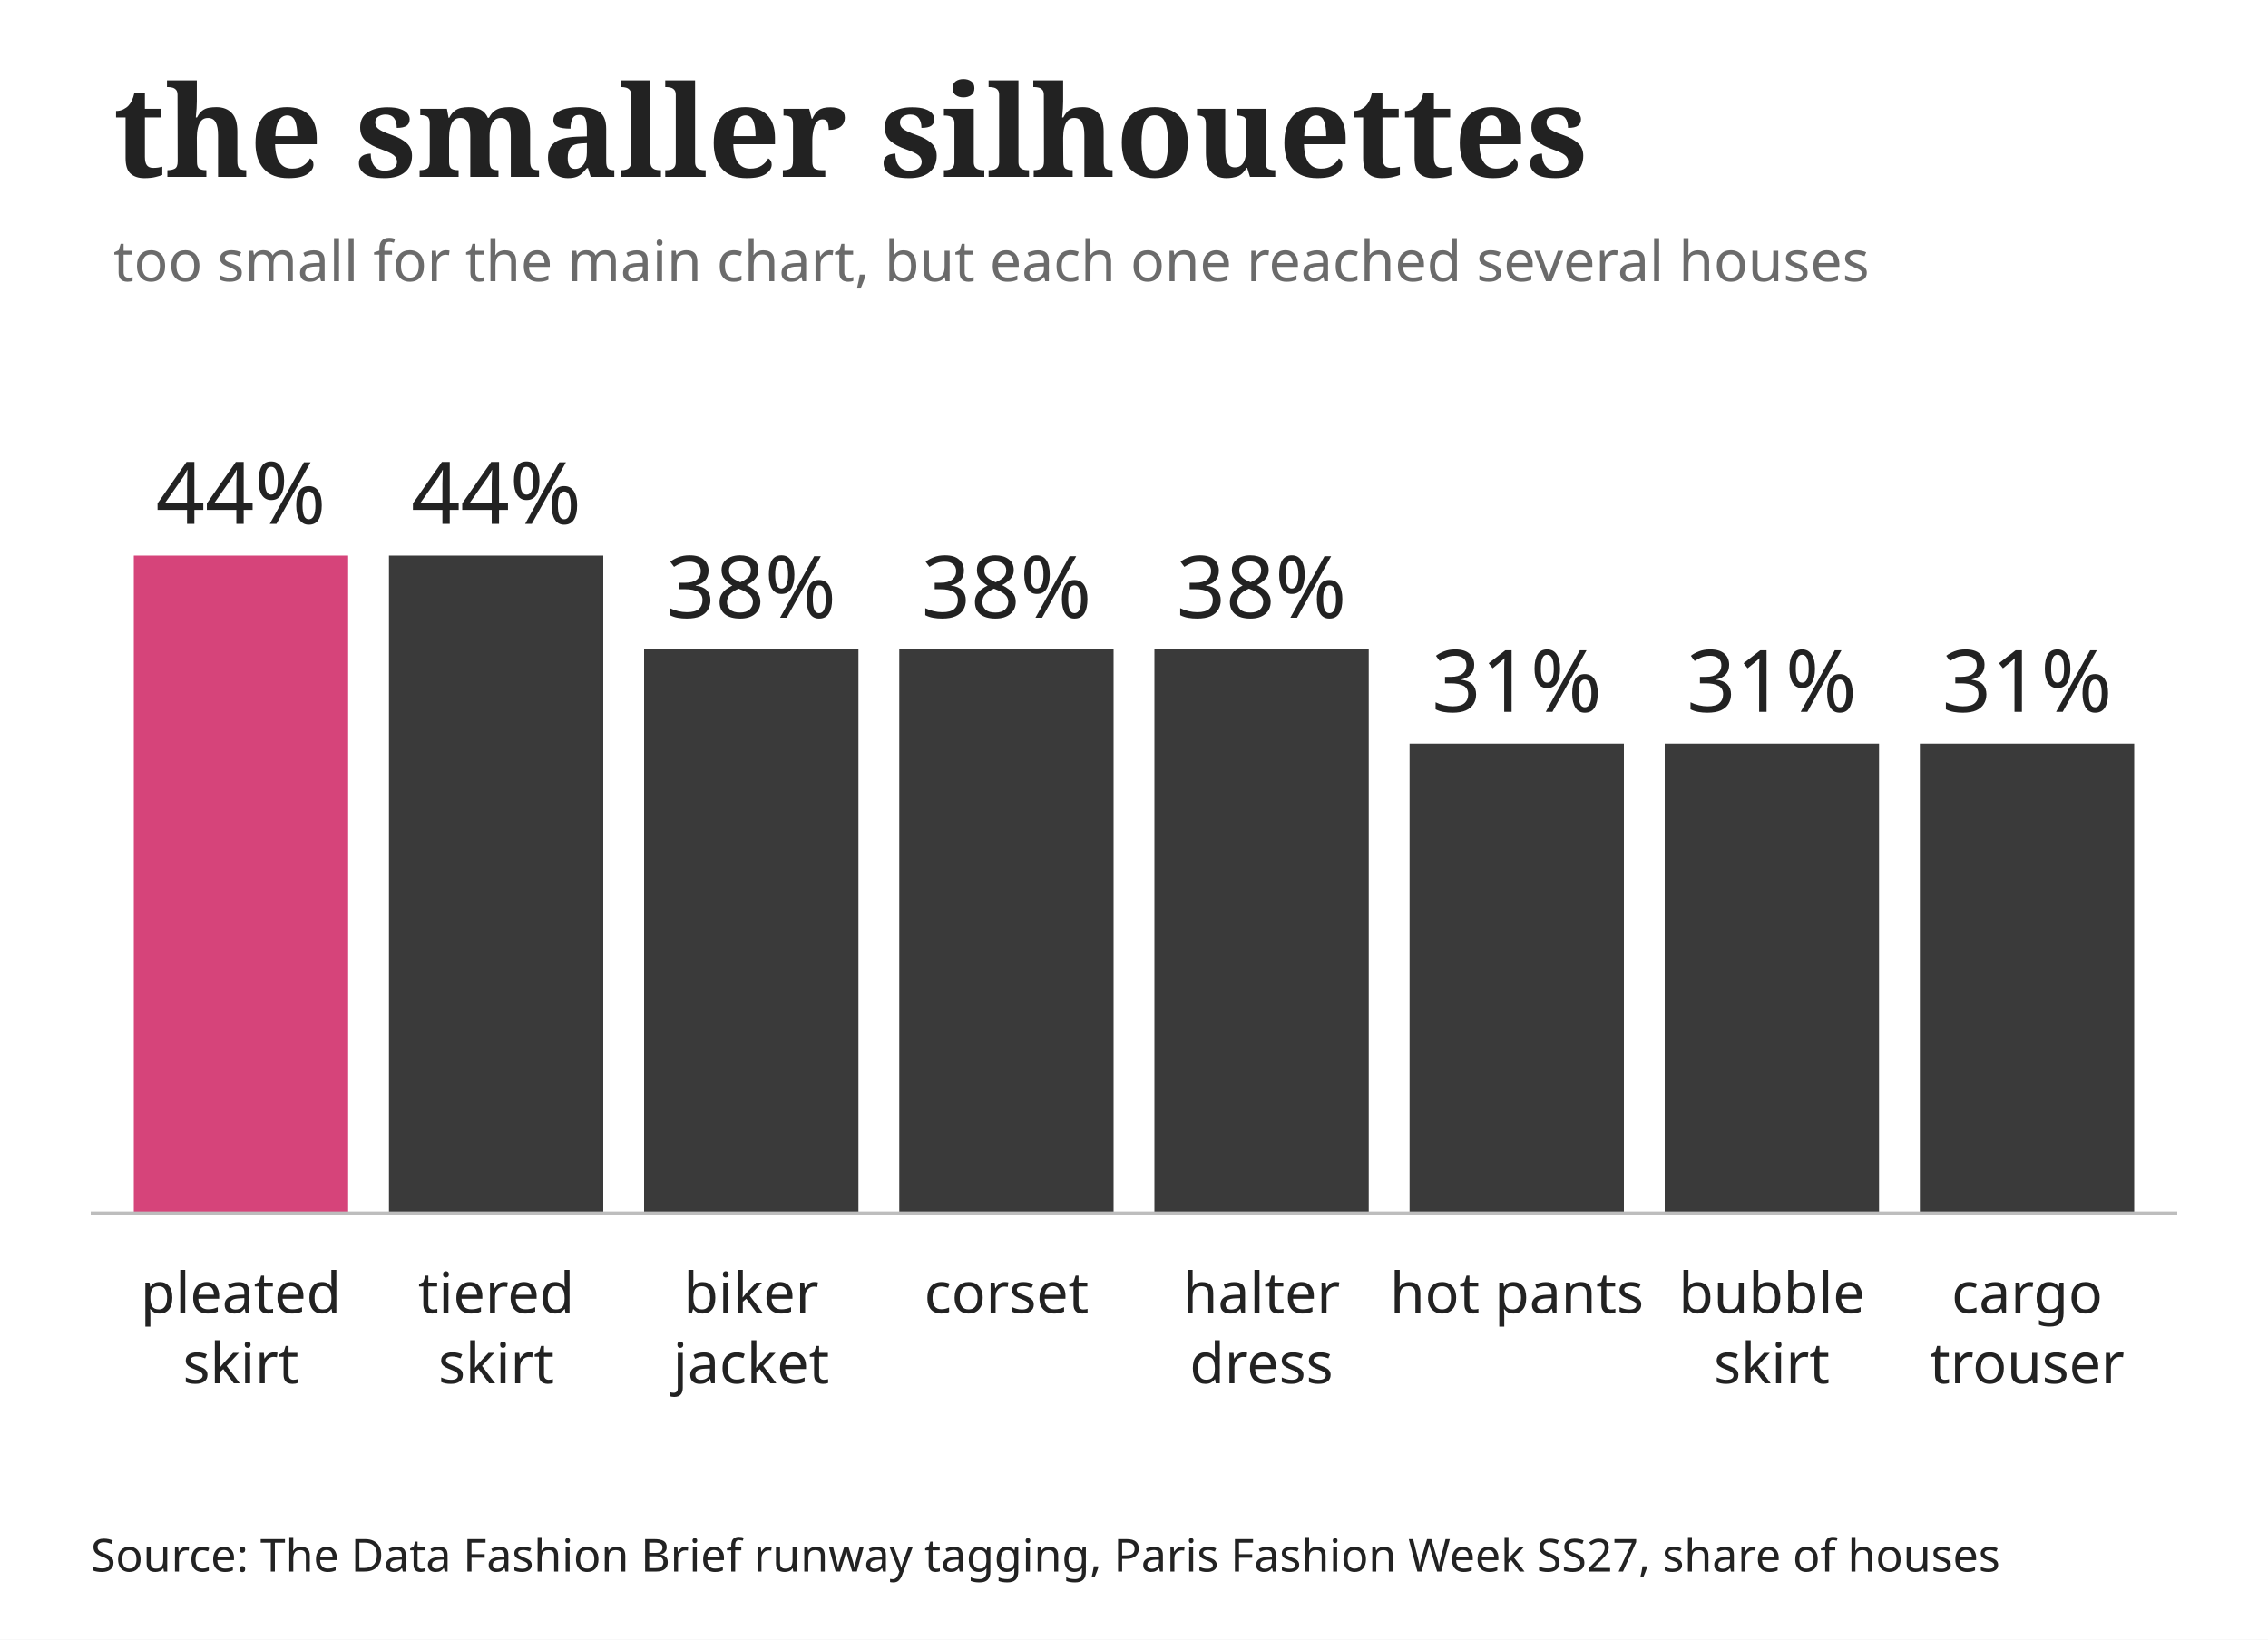
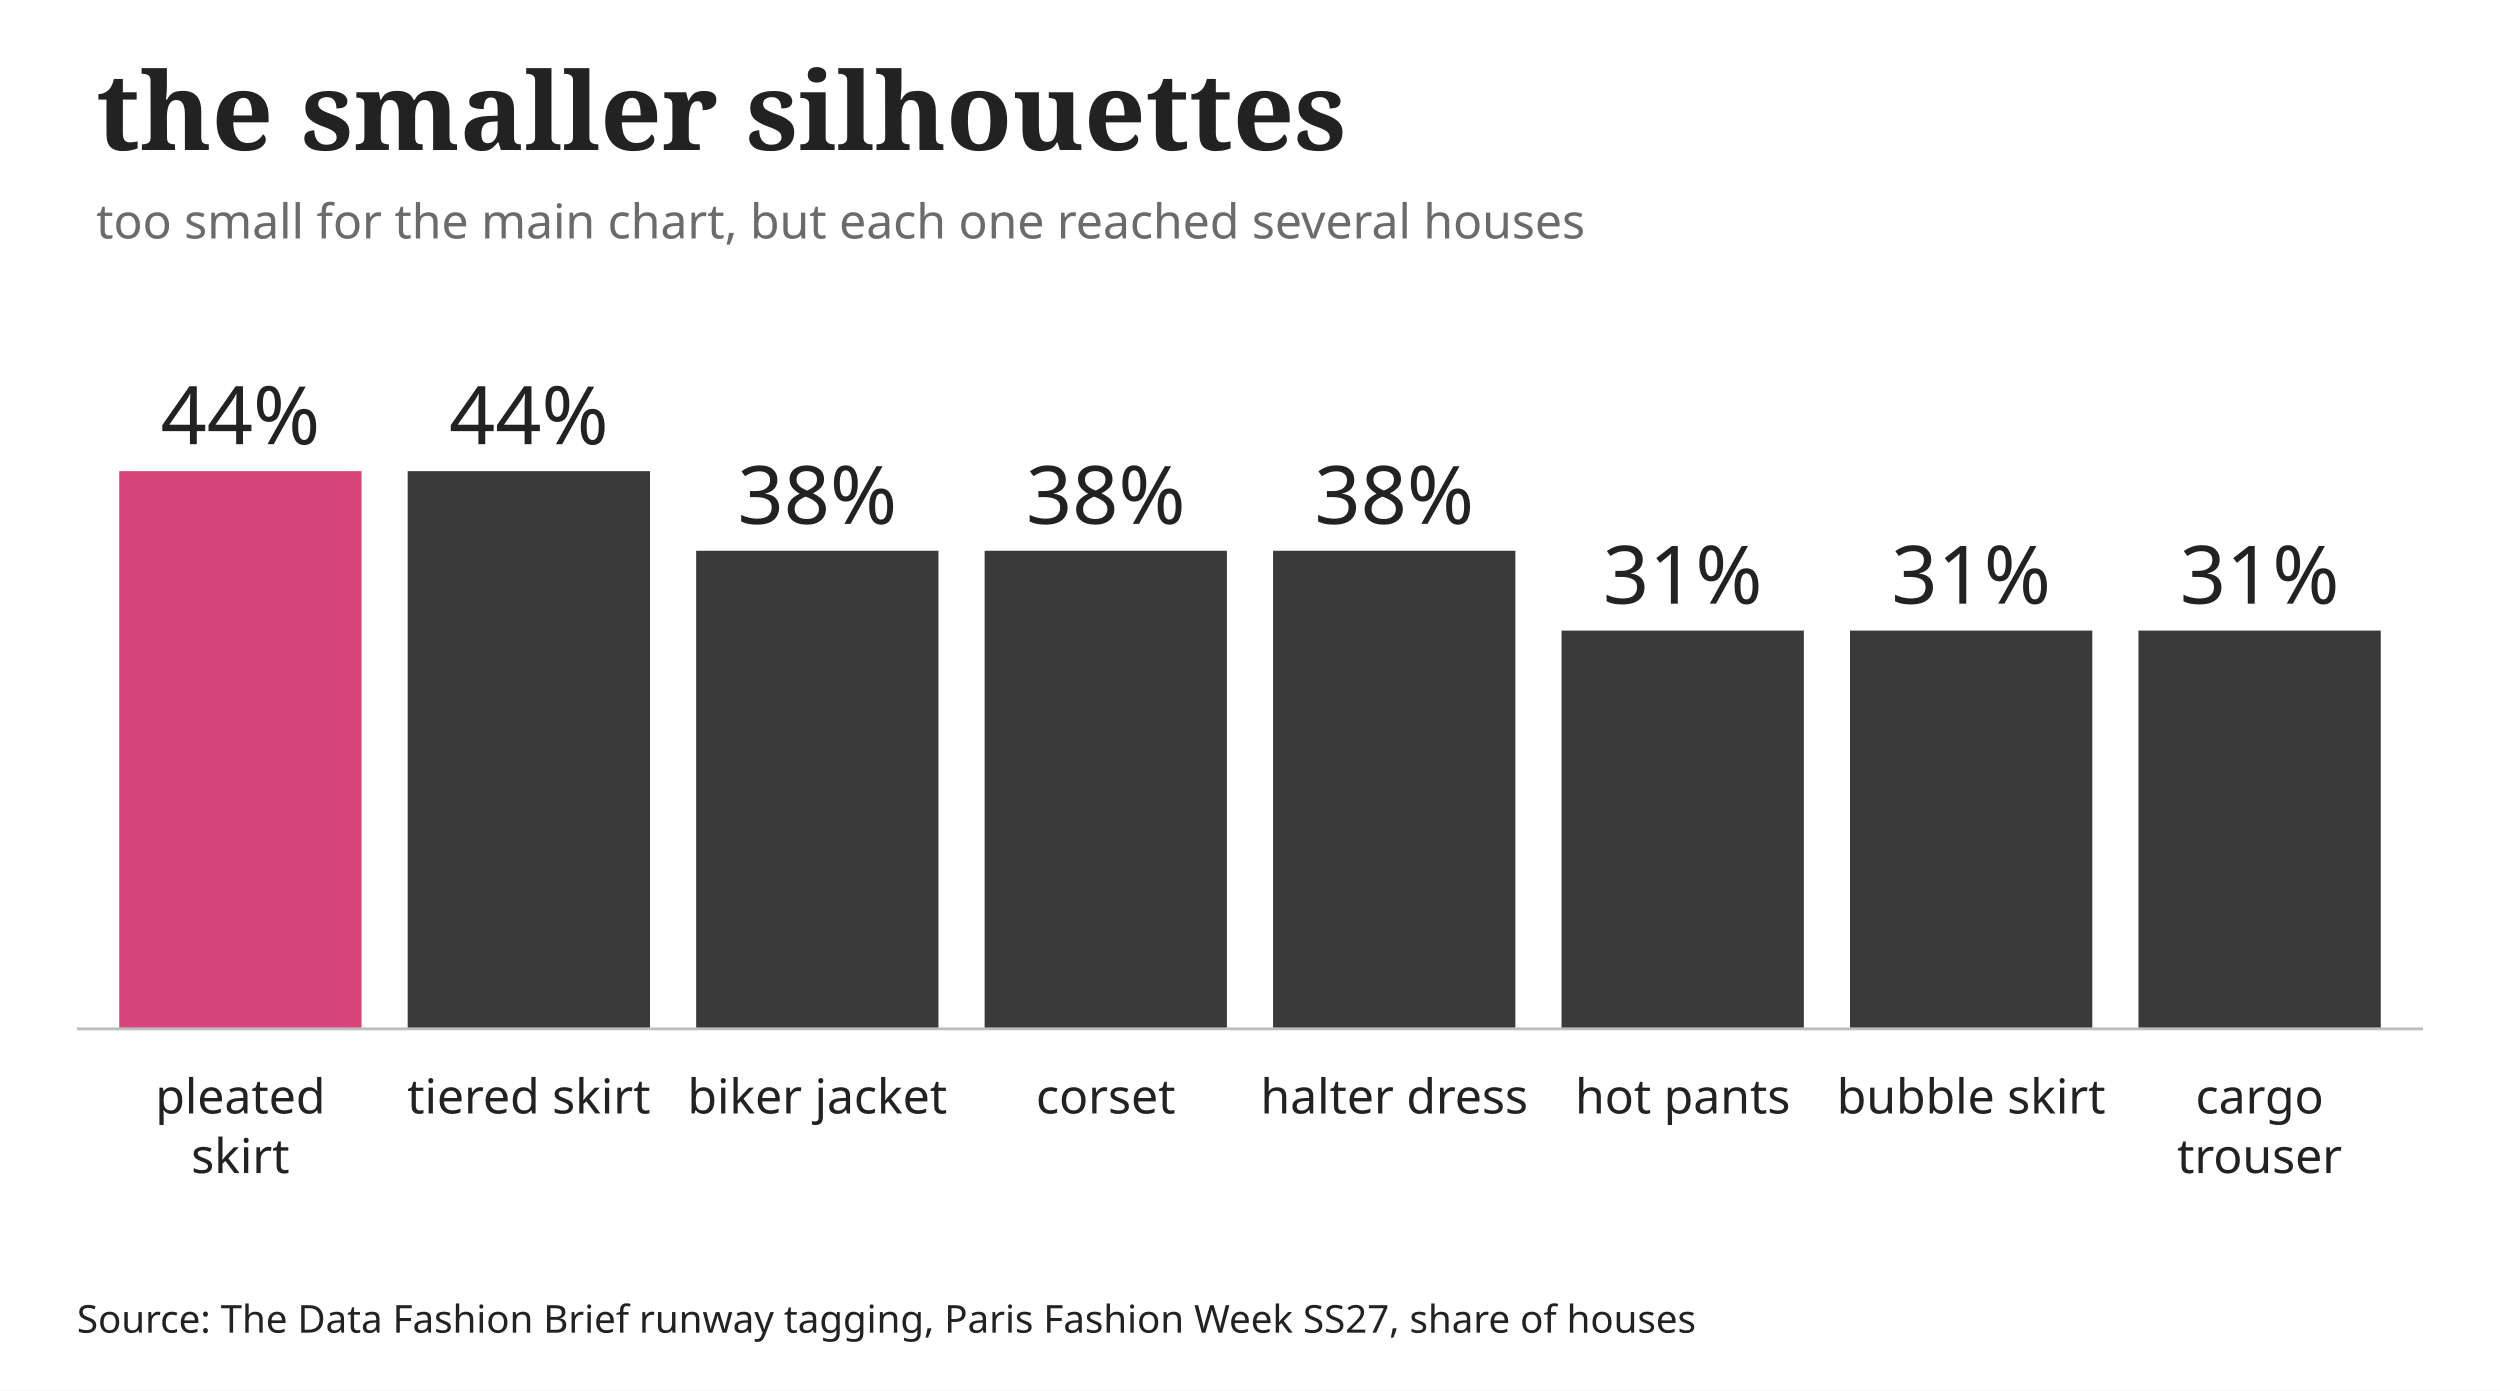
- <svg xmlns="http://www.w3.org/2000/svg" viewBox="0 0 1000 723" width="1000" height="723">
-   <rect width="1000" height="723" fill="#FFFFFF" />
+ <svg xmlns="http://www.w3.org/2000/svg" viewBox="0 0 1300 723" width="1300" height="723">
+   <rect width="1300" height="723" fill="#FFFFFF" />
  <text x="50" y="78" font-family="'Playfair Display', Georgia, serif" font-weight="700" font-size="56" fill="#222222">the smaller silhouettes</text>
  <text x="50" y="124" font-family="'Century Gothic', 'Questrial', 'Avenir', sans-serif" font-size="25" fill="#6B6B6B">too small for the main chart, but each one reached several houses</text>
-   <rect x="59.0" y="245.0" width="94.5" height="290.0" fill="#D6447A" />
-   <text x="106.2" y="231.0" text-anchor="middle" font-family="'Century Gothic', 'Questrial', 'Avenir', sans-serif" font-size="38" fill="#222222">44%</text>
-   <text x="106.2" y="579" text-anchor="middle" font-family="'Century Gothic', 'Questrial', 'Avenir', sans-serif" font-size="25" fill="#222222">pleated</text>
-   <text x="106.2" y="610" text-anchor="middle" font-family="'Century Gothic', 'Questrial', 'Avenir', sans-serif" font-size="25" fill="#222222">skirt</text>
-   <rect x="171.5" y="245.0" width="94.5" height="290.0" fill="#3A3A3A" />
-   <text x="218.8" y="231.0" text-anchor="middle" font-family="'Century Gothic', 'Questrial', 'Avenir', sans-serif" font-size="38" fill="#222222">44%</text>
-   <text x="218.8" y="579" text-anchor="middle" font-family="'Century Gothic', 'Questrial', 'Avenir', sans-serif" font-size="25" fill="#222222">tiered</text>
-   <text x="218.8" y="610" text-anchor="middle" font-family="'Century Gothic', 'Questrial', 'Avenir', sans-serif" font-size="25" fill="#222222">skirt</text>
-   <rect x="284.0" y="286.4" width="94.5" height="248.6" fill="#3A3A3A" />
-   <text x="331.2" y="272.4" text-anchor="middle" font-family="'Century Gothic', 'Questrial', 'Avenir', sans-serif" font-size="38" fill="#222222">38%</text>
-   <text x="331.2" y="579" text-anchor="middle" font-family="'Century Gothic', 'Questrial', 'Avenir', sans-serif" font-size="25" fill="#222222">biker</text>
-   <text x="331.2" y="610" text-anchor="middle" font-family="'Century Gothic', 'Questrial', 'Avenir', sans-serif" font-size="25" fill="#222222">jacket</text>
-   <rect x="396.5" y="286.4" width="94.5" height="248.6" fill="#3A3A3A" />
-   <text x="443.8" y="272.4" text-anchor="middle" font-family="'Century Gothic', 'Questrial', 'Avenir', sans-serif" font-size="38" fill="#222222">38%</text>
-   <text x="443.8" y="579" text-anchor="middle" font-family="'Century Gothic', 'Questrial', 'Avenir', sans-serif" font-size="25" fill="#222222">corset</text>
-   <rect x="509.0" y="286.4" width="94.5" height="248.6" fill="#3A3A3A" />
-   <text x="556.2" y="272.4" text-anchor="middle" font-family="'Century Gothic', 'Questrial', 'Avenir', sans-serif" font-size="38" fill="#222222">38%</text>
-   <text x="556.2" y="579" text-anchor="middle" font-family="'Century Gothic', 'Questrial', 'Avenir', sans-serif" font-size="25" fill="#222222">halter</text>
-   <text x="556.2" y="610" text-anchor="middle" font-family="'Century Gothic', 'Questrial', 'Avenir', sans-serif" font-size="25" fill="#222222">dress</text>
-   <rect x="621.5" y="327.9" width="94.5" height="207.1" fill="#3A3A3A" />
-   <text x="668.8" y="313.9" text-anchor="middle" font-family="'Century Gothic', 'Questrial', 'Avenir', sans-serif" font-size="38" fill="#222222">31%</text>
-   <text x="668.8" y="579" text-anchor="middle" font-family="'Century Gothic', 'Questrial', 'Avenir', sans-serif" font-size="25" fill="#222222">hot pants</text>
-   <rect x="734.0" y="327.9" width="94.5" height="207.1" fill="#3A3A3A" />
-   <text x="781.2" y="313.9" text-anchor="middle" font-family="'Century Gothic', 'Questrial', 'Avenir', sans-serif" font-size="38" fill="#222222">31%</text>
-   <text x="781.2" y="579" text-anchor="middle" font-family="'Century Gothic', 'Questrial', 'Avenir', sans-serif" font-size="25" fill="#222222">bubble</text>
-   <text x="781.2" y="610" text-anchor="middle" font-family="'Century Gothic', 'Questrial', 'Avenir', sans-serif" font-size="25" fill="#222222">skirt</text>
-   <rect x="846.5" y="327.9" width="94.5" height="207.1" fill="#3A3A3A" />
-   <text x="893.8" y="313.9" text-anchor="middle" font-family="'Century Gothic', 'Questrial', 'Avenir', sans-serif" font-size="38" fill="#222222">31%</text>
-   <text x="893.8" y="579" text-anchor="middle" font-family="'Century Gothic', 'Questrial', 'Avenir', sans-serif" font-size="25" fill="#222222">cargo</text>
-   <text x="893.8" y="610" text-anchor="middle" font-family="'Century Gothic', 'Questrial', 'Avenir', sans-serif" font-size="25" fill="#222222">trouser</text>
-   <line x1="40.0" y1="535" x2="960.0" y2="535" stroke="#BDBDBD" stroke-width="1.5" />
+   <rect x="62.0" y="245.0" width="126.0" height="290.0" fill="#D6447A" />
+   <text x="125.0" y="231.0" text-anchor="middle" font-family="'Century Gothic', 'Questrial', 'Avenir', sans-serif" font-size="42" fill="#222222">44%</text>
+   <text x="125.0" y="579" text-anchor="middle" font-family="'Century Gothic', 'Questrial', 'Avenir', sans-serif" font-size="25" fill="#222222">pleated</text>
+   <text x="125.0" y="610" text-anchor="middle" font-family="'Century Gothic', 'Questrial', 'Avenir', sans-serif" font-size="25" fill="#222222">skirt</text>
+   <rect x="212.0" y="245.0" width="126.0" height="290.0" fill="#3A3A3A" />
+   <text x="275.0" y="231.0" text-anchor="middle" font-family="'Century Gothic', 'Questrial', 'Avenir', sans-serif" font-size="42" fill="#222222">44%</text>
+   <text x="275.0" y="579" text-anchor="middle" font-family="'Century Gothic', 'Questrial', 'Avenir', sans-serif" font-size="25" fill="#222222">tiered skirt</text>
+   <rect x="362.0" y="286.4" width="126.0" height="248.6" fill="#3A3A3A" />
+   <text x="425.0" y="272.4" text-anchor="middle" font-family="'Century Gothic', 'Questrial', 'Avenir', sans-serif" font-size="42" fill="#222222">38%</text>
+   <text x="425.0" y="579" text-anchor="middle" font-family="'Century Gothic', 'Questrial', 'Avenir', sans-serif" font-size="25" fill="#222222">biker jacket</text>
+   <rect x="512.0" y="286.4" width="126.0" height="248.6" fill="#3A3A3A" />
+   <text x="575.0" y="272.4" text-anchor="middle" font-family="'Century Gothic', 'Questrial', 'Avenir', sans-serif" font-size="42" fill="#222222">38%</text>
+   <text x="575.0" y="579" text-anchor="middle" font-family="'Century Gothic', 'Questrial', 'Avenir', sans-serif" font-size="25" fill="#222222">corset</text>
+   <rect x="662.0" y="286.4" width="126.0" height="248.6" fill="#3A3A3A" />
+   <text x="725.0" y="272.4" text-anchor="middle" font-family="'Century Gothic', 'Questrial', 'Avenir', sans-serif" font-size="42" fill="#222222">38%</text>
+   <text x="725.0" y="579" text-anchor="middle" font-family="'Century Gothic', 'Questrial', 'Avenir', sans-serif" font-size="25" fill="#222222">halter dress</text>
+   <rect x="812.0" y="327.9" width="126.0" height="207.1" fill="#3A3A3A" />
+   <text x="875.0" y="313.9" text-anchor="middle" font-family="'Century Gothic', 'Questrial', 'Avenir', sans-serif" font-size="42" fill="#222222">31%</text>
+   <text x="875.0" y="579" text-anchor="middle" font-family="'Century Gothic', 'Questrial', 'Avenir', sans-serif" font-size="25" fill="#222222">hot pants</text>
+   <rect x="962.0" y="327.9" width="126.0" height="207.1" fill="#3A3A3A" />
+   <text x="1025.0" y="313.9" text-anchor="middle" font-family="'Century Gothic', 'Questrial', 'Avenir', sans-serif" font-size="42" fill="#222222">31%</text>
+   <text x="1025.0" y="579" text-anchor="middle" font-family="'Century Gothic', 'Questrial', 'Avenir', sans-serif" font-size="25" fill="#222222">bubble skirt</text>
+   <rect x="1112.0" y="327.9" width="126.0" height="207.1" fill="#3A3A3A" />
+   <text x="1175.0" y="313.9" text-anchor="middle" font-family="'Century Gothic', 'Questrial', 'Avenir', sans-serif" font-size="42" fill="#222222">31%</text>
+   <text x="1175.0" y="579" text-anchor="middle" font-family="'Century Gothic', 'Questrial', 'Avenir', sans-serif" font-size="25" fill="#222222">cargo</text>
+   <text x="1175.0" y="610" text-anchor="middle" font-family="'Century Gothic', 'Questrial', 'Avenir', sans-serif" font-size="25" fill="#222222">trouser</text>
+   <line x1="40.0" y1="535" x2="1260.0" y2="535" stroke="#BDBDBD" stroke-width="1.5" />
  <text x="40" y="693" font-family="'Century Gothic', 'Questrial', 'Avenir', sans-serif" font-size="20" fill="#222222">Source: The Data Fashion Brief runway tagging, Paris Fashion Week SS27, share of houses</text>
</svg>
